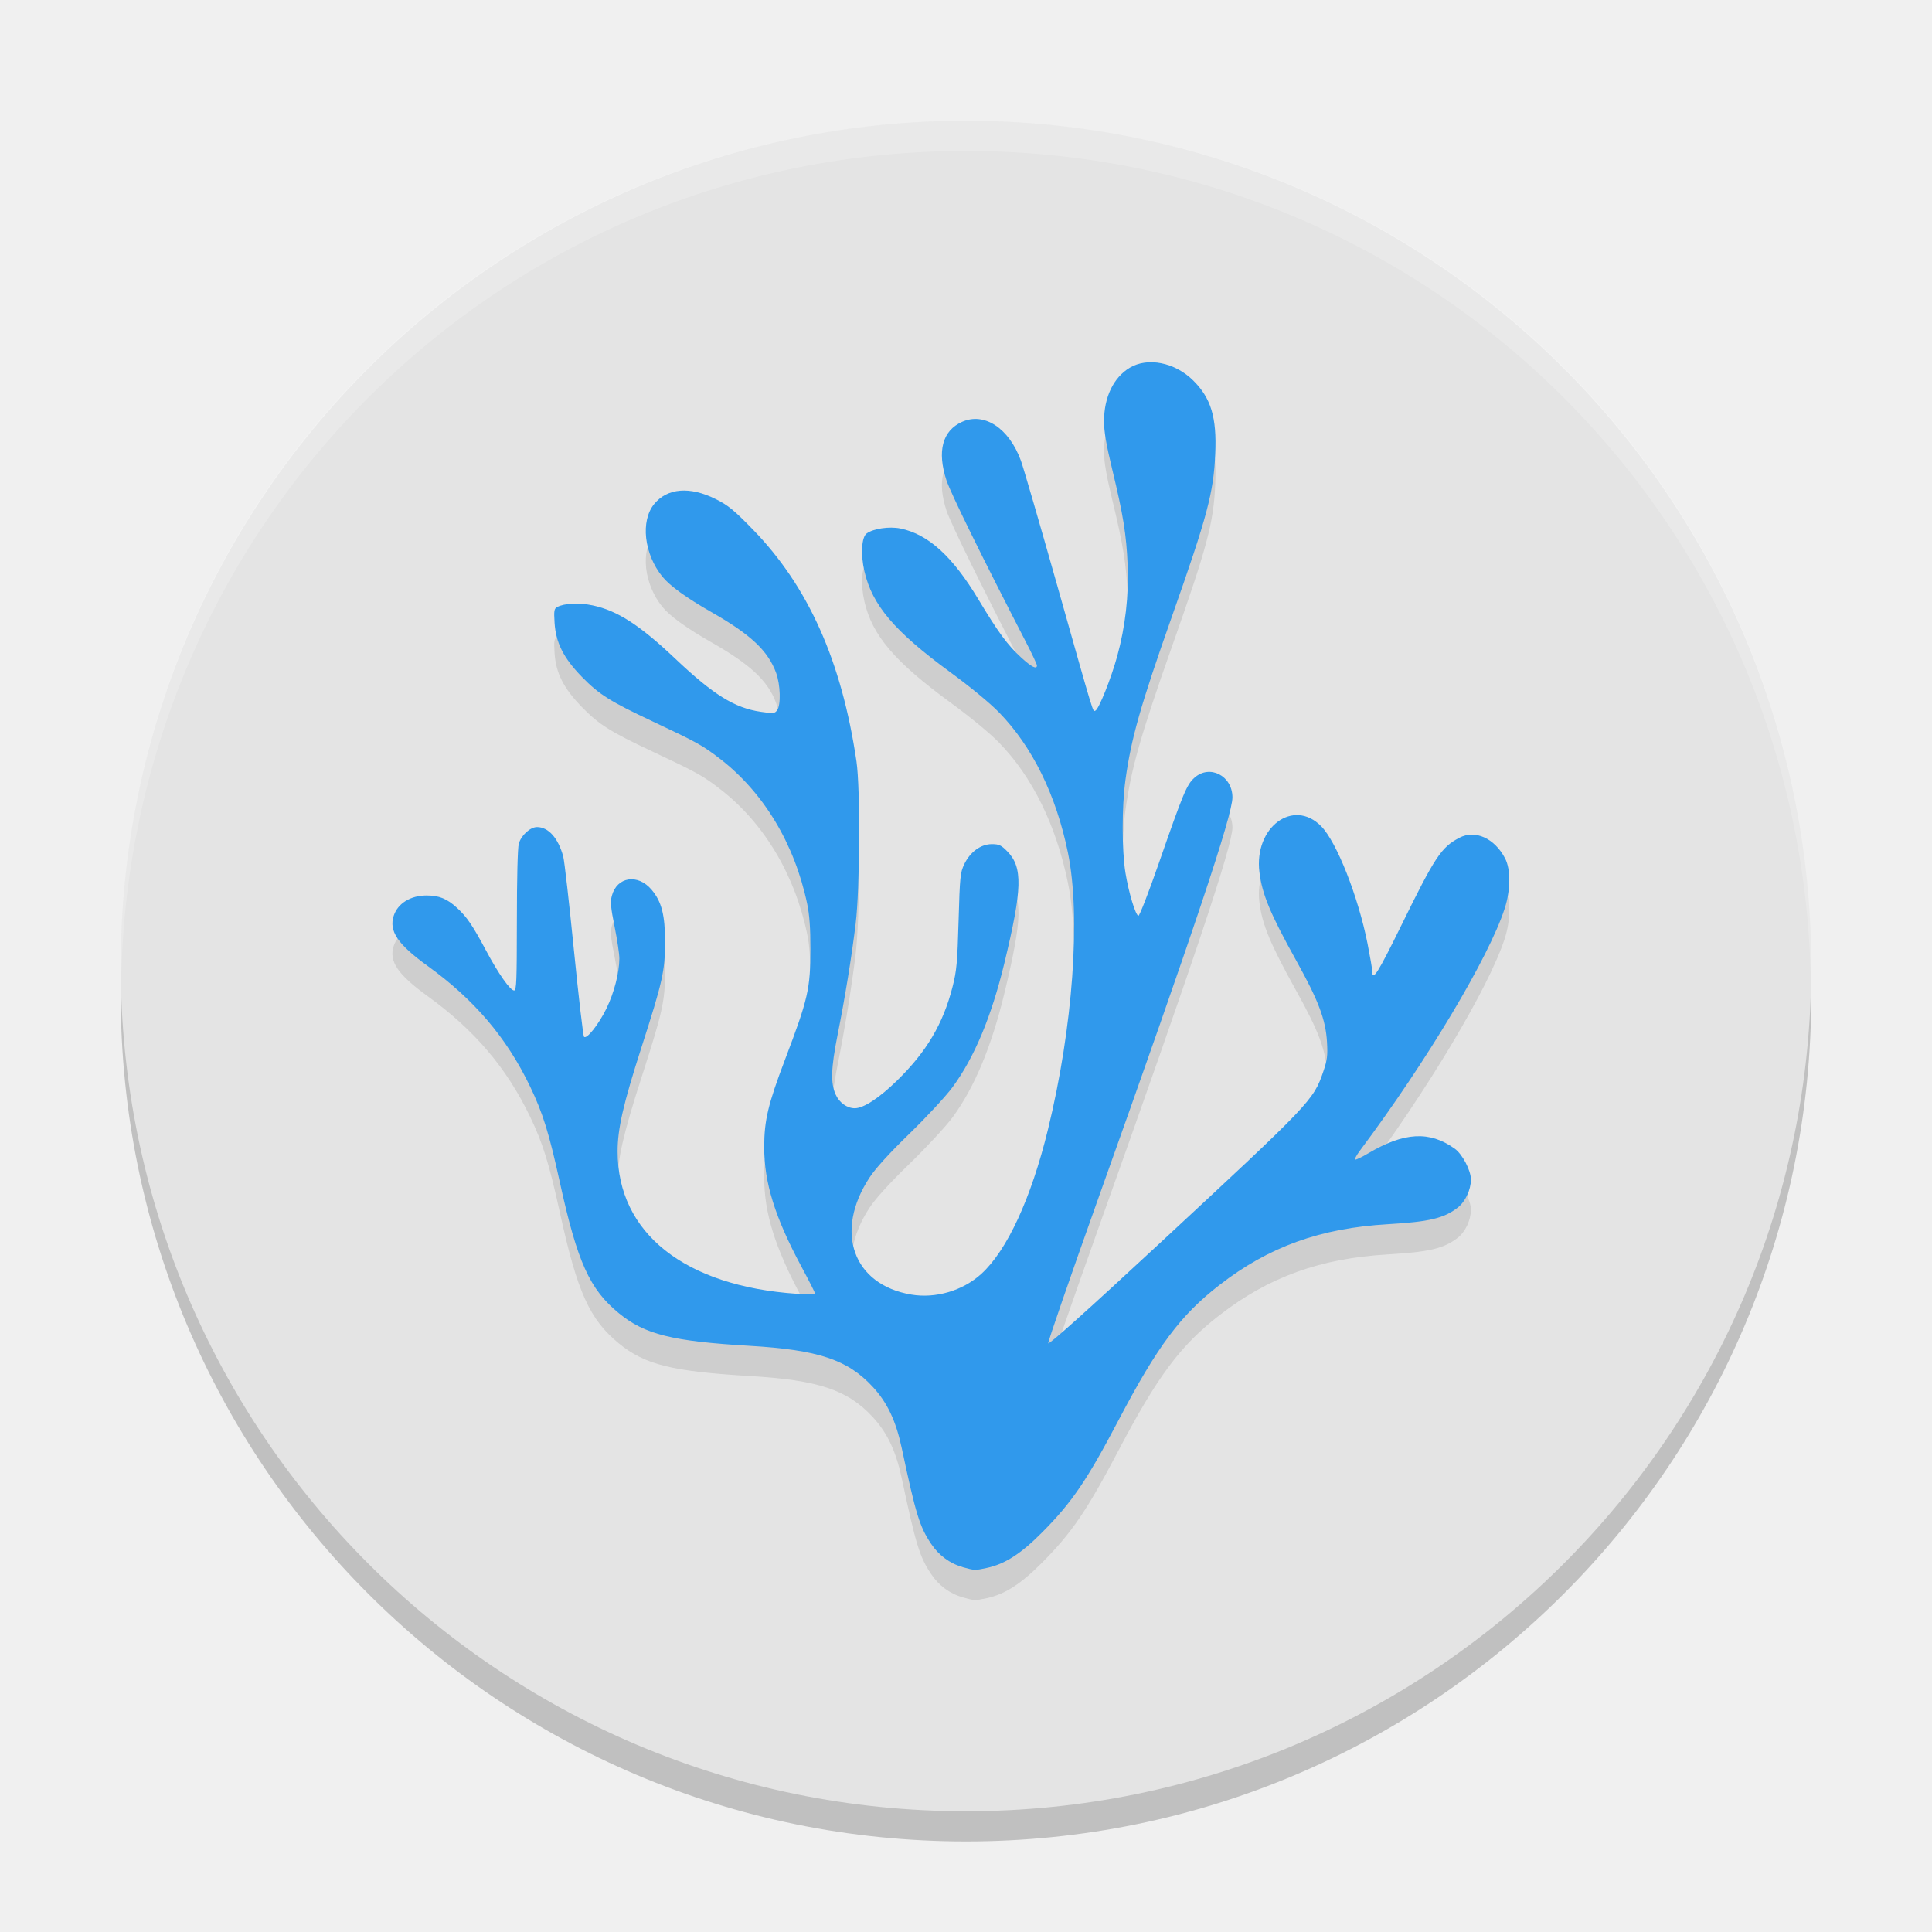
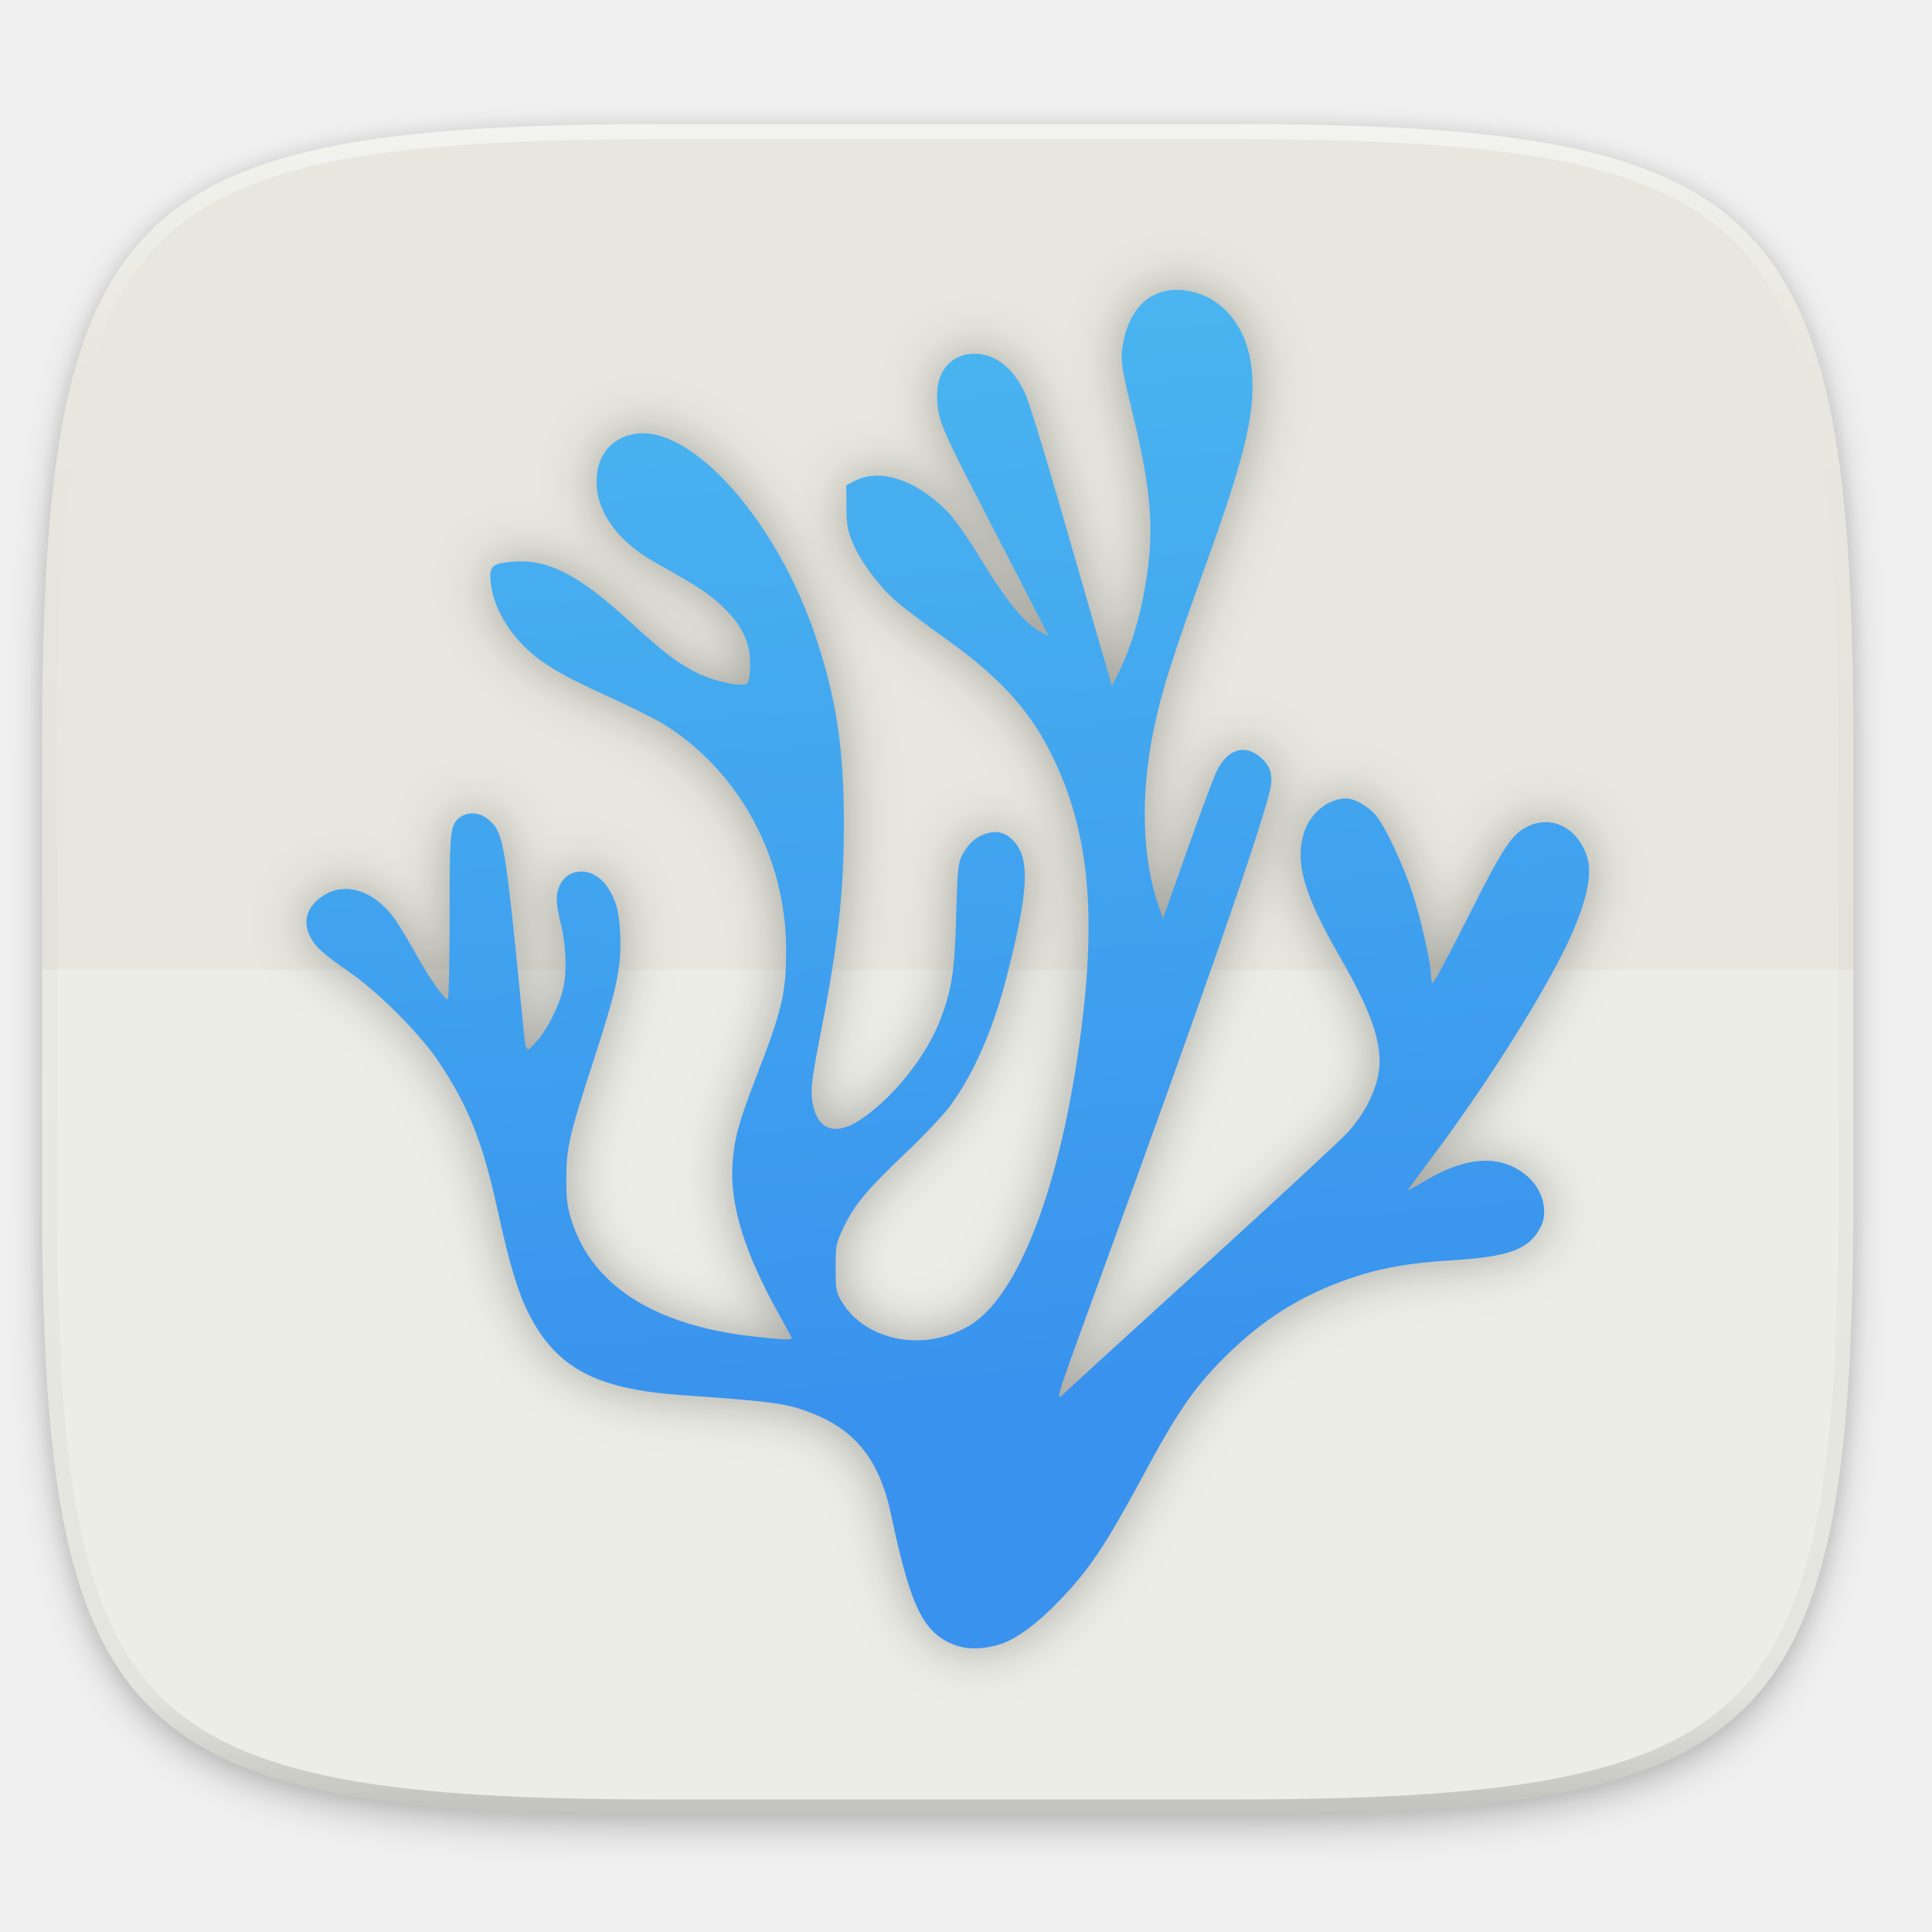
- <svg xmlns="http://www.w3.org/2000/svg" width="64" height="64" version="1">
-   <rect style="opacity:0.2" width="56" height="56" x="4" y="5" rx="28" ry="28" />
-   <rect style="fill:#e4e4e4" width="56" height="56" x="4" y="4" rx="28" ry="28" />
-   <path style="opacity:0.1" d="m 31.89,52.911 c -0.422,-0.116 -0.79,-0.387 -1.047,-0.772 -0.38,-0.568 -0.506,-0.98 -0.969,-3.158 -0.193,-0.908 -0.477,-1.512 -0.957,-2.033 -0.837,-0.909 -1.803,-1.231 -4.09,-1.366 -2.56,-0.151 -3.468,-0.377 -4.323,-1.077 -0.972,-0.795 -1.378,-1.694 -1.958,-4.34 -0.359,-1.635 -0.564,-2.295 -0.987,-3.175 -0.776,-1.616 -1.843,-2.871 -3.388,-3.988 -0.996,-0.72 -1.293,-1.157 -1.129,-1.664 0.133,-0.41 0.557,-0.674 1.084,-0.674 0.424,0 0.682,0.105 1.018,0.415 0.323,0.297 0.513,0.578 0.959,1.413 0.407,0.763 0.798,1.319 0.928,1.319 0.078,0 0.091,-0.322 0.091,-2.313 0,-1.384 0.025,-2.406 0.063,-2.545 0.076,-0.279 0.377,-0.555 0.605,-0.555 0.378,5.72e-4 0.702,0.365 0.868,0.975 0.038,0.138 0.196,1.526 0.352,3.084 0.156,1.558 0.307,2.857 0.336,2.888 0.087,0.094 0.484,-0.406 0.743,-0.937 0.254,-0.521 0.426,-1.185 0.428,-1.655 7e-4,-0.149 -0.07,-0.621 -0.157,-1.051 -0.129,-0.638 -0.146,-0.825 -0.092,-1.026 0.168,-0.637 0.864,-0.742 1.32,-0.199 0.33,0.393 0.444,0.839 0.442,1.728 0,0.963 -0.083,1.322 -0.78,3.488 -0.603,1.871 -0.793,2.701 -0.791,3.454 0,2.701 2.224,4.46 5.942,4.712 0.331,0.022 0.602,0.02 0.602,-0.006 0,-0.025 -0.207,-0.433 -0.461,-0.906 -0.873,-1.63 -1.227,-2.768 -1.227,-3.944 0,-0.885 0.128,-1.426 0.689,-2.901 0.767,-2.018 0.842,-2.346 0.842,-3.677 5.61e-4,-0.693 -0.031,-1.124 -0.108,-1.489 -0.417,-1.986 -1.445,-3.692 -2.895,-4.806 -0.575,-0.442 -0.747,-0.537 -2.217,-1.229 -1.414,-0.665 -1.782,-0.897 -2.348,-1.477 -0.608,-0.623 -0.865,-1.132 -0.907,-1.79 -0.025,-0.407 -0.015,-0.471 0.087,-0.526 0.234,-0.126 0.73,-0.148 1.174,-0.054 0.823,0.175 1.56,0.651 2.74,1.768 1.257,1.191 1.964,1.63 2.829,1.757 0.421,0.062 0.464,0.058 0.543,-0.053 0.129,-0.179 0.109,-0.847 -0.036,-1.242 -0.269,-0.728 -0.844,-1.268 -2.131,-2.001 -0.827,-0.471 -1.385,-0.873 -1.634,-1.18 -0.609,-0.75 -0.733,-1.848 -0.271,-2.408 0.437,-0.53 1.178,-0.59 2.033,-0.164 0.416,0.207 0.601,0.359 1.232,1.006 1.84,1.889 2.947,4.368 3.435,7.687 0.13,0.886 0.114,4.223 -0.028,5.382 -0.135,1.105 -0.347,2.416 -0.598,3.676 -0.217,1.092 -0.234,1.593 -0.067,1.969 0.123,0.276 0.378,0.461 0.637,0.461 0.292,0 0.81,-0.34 1.406,-0.923 0.974,-0.953 1.52,-1.876 1.832,-3.098 0.136,-0.533 0.16,-0.795 0.2,-2.184 0.042,-1.468 0.055,-1.6 0.188,-1.878 0.193,-0.406 0.549,-0.666 0.914,-0.666 0.237,0 0.309,0.034 0.509,0.237 0.521,0.531 0.503,1.229 -0.095,3.709 -0.427,1.768 -0.997,3.13 -1.72,4.11 -0.217,0.294 -0.855,0.983 -1.418,1.53 -0.676,0.657 -1.127,1.152 -1.328,1.459 -1.177,1.794 -0.549,3.551 1.384,3.877 0.809,0.136 1.705,-0.128 2.317,-0.684 0.853,-0.774 1.65,-2.497 2.208,-4.777 0.83,-3.388 1.096,-7.073 0.663,-9.182 -0.391,-1.908 -1.177,-3.507 -2.281,-4.642 -0.301,-0.31 -0.954,-0.848 -1.616,-1.332 -1.845,-1.351 -2.587,-2.223 -2.844,-3.344 -0.128,-0.556 -0.095,-1.122 0.07,-1.249 0.214,-0.163 0.751,-0.244 1.122,-0.168 0.919,0.188 1.726,0.92 2.577,2.337 0.669,1.113 0.975,1.529 1.433,1.946 0.34,0.309 0.513,0.394 0.513,0.253 0,-0.037 -0.163,-0.384 -0.363,-0.771 -1.451,-2.812 -2.493,-4.933 -2.634,-5.36 -0.316,-0.962 -0.136,-1.643 0.514,-1.936 0.737,-0.332 1.557,0.206 1.951,1.282 0.084,0.229 0.628,2.099 1.209,4.154 1.254,4.438 1.169,4.159 1.258,4.129 0.109,-0.036 0.517,-1.052 0.723,-1.8 0.27,-0.982 0.387,-2.005 0.346,-3.029 -0.041,-1.003 -0.145,-1.652 -0.511,-3.166 -0.197,-0.815 -0.271,-1.248 -0.271,-1.587 0,-0.801 0.313,-1.453 0.851,-1.776 0.597,-0.358 1.498,-0.178 2.101,0.419 0.593,0.587 0.785,1.222 0.733,2.428 -0.055,1.289 -0.263,2.071 -1.432,5.382 -1.042,2.951 -1.355,4.052 -1.543,5.425 -0.123,0.9 -0.121,2.321 0,3.077 0.109,0.661 0.33,1.393 0.428,1.424 0.035,0.011 0.338,-0.766 0.672,-1.727 0.819,-2.353 0.929,-2.618 1.185,-2.847 0.507,-0.454 1.259,-0.065 1.259,0.65 0,0.598 -1.264,4.375 -4.486,13.403 -0.899,2.52 -1.626,4.626 -1.616,4.68 0.014,0.063 1.3,-1.091 3.662,-3.283 5.048,-4.685 5.124,-4.764 5.451,-5.721 0.13,-0.384 0.148,-0.523 0.121,-0.982 -0.043,-0.735 -0.283,-1.369 -1.012,-2.679 -0.862,-1.55 -1.137,-2.208 -1.226,-2.941 -0.183,-1.49 1.125,-2.459 2.048,-1.518 0.513,0.522 1.222,2.321 1.533,3.883 0.085,0.431 0.156,0.843 0.156,0.914 0,0.362 0.191,0.061 0.962,-1.512 1.116,-2.276 1.322,-2.588 1.921,-2.904 0.526,-0.277 1.169,0.011 1.519,0.683 0.189,0.363 0.184,1.047 -0.014,1.658 -0.522,1.616 -2.579,5.056 -4.795,8.02 -0.123,0.164 -0.191,0.299 -0.151,0.299 0.041,0 0.23,-0.093 0.423,-0.207 1.192,-0.706 2.036,-0.752 2.868,-0.156 0.254,0.182 0.537,0.723 0.536,1.024 -0.001,0.341 -0.188,0.736 -0.439,0.93 -0.46,0.354 -0.941,0.468 -2.306,0.548 -2.246,0.131 -3.952,0.747 -5.589,2.018 -1.29,1.002 -2.044,2.012 -3.335,4.467 -1.05,1.998 -1.543,2.723 -2.525,3.714 -0.711,0.718 -1.242,1.06 -1.847,1.189 -0.395,0.084 -0.392,0.084 -0.805,-0.029 z" />
-   <path style="fill:#3099ec" d="m 31.89,51.911 c -0.422,-0.116 -0.79,-0.387 -1.047,-0.772 -0.38,-0.568 -0.506,-0.98 -0.969,-3.158 -0.193,-0.908 -0.477,-1.512 -0.957,-2.033 -0.837,-0.909 -1.803,-1.231 -4.09,-1.366 -2.56,-0.151 -3.468,-0.377 -4.323,-1.077 -0.972,-0.795 -1.378,-1.694 -1.958,-4.34 -0.359,-1.635 -0.564,-2.295 -0.987,-3.175 -0.776,-1.616 -1.843,-2.871 -3.388,-3.988 -0.996,-0.72 -1.293,-1.157 -1.129,-1.664 0.133,-0.41 0.557,-0.674 1.084,-0.674 0.424,0 0.682,0.105 1.018,0.415 0.323,0.297 0.513,0.578 0.959,1.413 0.407,0.763 0.798,1.319 0.928,1.319 0.078,0 0.091,-0.322 0.091,-2.313 0,-1.384 0.025,-2.406 0.063,-2.545 0.076,-0.279 0.377,-0.555 0.605,-0.555 0.378,5.72e-4 0.702,0.365 0.868,0.975 0.038,0.138 0.196,1.526 0.352,3.084 0.156,1.558 0.307,2.857 0.336,2.888 0.087,0.094 0.484,-0.406 0.743,-0.937 0.254,-0.521 0.426,-1.185 0.428,-1.655 7e-4,-0.149 -0.07,-0.621 -0.157,-1.051 -0.129,-0.638 -0.146,-0.825 -0.092,-1.026 0.168,-0.637 0.864,-0.742 1.32,-0.199 0.33,0.393 0.444,0.839 0.442,1.728 0,0.963 -0.083,1.322 -0.78,3.488 -0.603,1.871 -0.793,2.701 -0.791,3.454 0,2.701 2.224,4.46 5.942,4.712 0.331,0.022 0.602,0.02 0.602,-0.006 0,-0.025 -0.207,-0.433 -0.461,-0.906 -0.873,-1.63 -1.227,-2.768 -1.227,-3.944 0,-0.885 0.128,-1.426 0.689,-2.901 0.767,-2.018 0.842,-2.346 0.842,-3.677 5.61e-4,-0.693 -0.031,-1.124 -0.108,-1.489 -0.417,-1.986 -1.445,-3.692 -2.895,-4.806 -0.575,-0.442 -0.747,-0.537 -2.217,-1.229 -1.414,-0.665 -1.782,-0.897 -2.348,-1.477 -0.608,-0.623 -0.865,-1.132 -0.907,-1.79 -0.025,-0.407 -0.015,-0.471 0.087,-0.526 0.234,-0.126 0.73,-0.148 1.174,-0.054 0.823,0.175 1.56,0.651 2.74,1.768 1.257,1.191 1.964,1.63 2.829,1.757 0.421,0.062 0.464,0.058 0.543,-0.053 0.129,-0.179 0.109,-0.847 -0.036,-1.242 -0.269,-0.728 -0.844,-1.268 -2.131,-2.001 -0.827,-0.471 -1.385,-0.873 -1.634,-1.18 -0.609,-0.75 -0.733,-1.848 -0.271,-2.408 0.437,-0.53 1.178,-0.59 2.033,-0.164 0.416,0.207 0.601,0.359 1.232,1.006 1.84,1.889 2.947,4.368 3.435,7.687 0.13,0.886 0.114,4.223 -0.028,5.382 -0.135,1.105 -0.347,2.416 -0.598,3.676 -0.217,1.092 -0.234,1.593 -0.067,1.969 0.123,0.276 0.378,0.461 0.637,0.461 0.292,0 0.81,-0.34 1.406,-0.923 0.974,-0.953 1.52,-1.876 1.832,-3.098 0.136,-0.533 0.16,-0.795 0.2,-2.184 0.042,-1.468 0.055,-1.6 0.188,-1.878 0.193,-0.406 0.549,-0.666 0.914,-0.666 0.237,0 0.309,0.034 0.509,0.237 0.521,0.531 0.503,1.229 -0.095,3.709 -0.427,1.768 -0.997,3.13 -1.72,4.11 -0.217,0.294 -0.855,0.983 -1.418,1.53 -0.676,0.657 -1.127,1.152 -1.328,1.459 -1.177,1.794 -0.549,3.551 1.384,3.877 0.809,0.136 1.705,-0.128 2.317,-0.684 0.853,-0.774 1.65,-2.497 2.208,-4.777 0.83,-3.388 1.096,-7.073 0.663,-9.182 -0.391,-1.908 -1.177,-3.507 -2.281,-4.642 -0.301,-0.31 -0.954,-0.848 -1.616,-1.332 -1.845,-1.351 -2.587,-2.223 -2.844,-3.344 -0.128,-0.556 -0.095,-1.122 0.07,-1.249 0.214,-0.163 0.751,-0.244 1.122,-0.168 0.919,0.188 1.726,0.92 2.577,2.337 0.669,1.113 0.975,1.529 1.433,1.946 0.34,0.309 0.513,0.394 0.513,0.253 0,-0.037 -0.163,-0.384 -0.363,-0.771 -1.451,-2.812 -2.493,-4.933 -2.634,-5.36 -0.316,-0.962 -0.136,-1.643 0.514,-1.936 0.737,-0.332 1.557,0.206 1.951,1.282 0.084,0.229 0.628,2.099 1.209,4.154 1.254,4.438 1.169,4.159 1.258,4.129 0.109,-0.036 0.517,-1.052 0.723,-1.8 0.27,-0.982 0.387,-2.005 0.346,-3.029 -0.041,-1.003 -0.145,-1.652 -0.511,-3.166 -0.197,-0.815 -0.271,-1.248 -0.271,-1.587 0,-0.801 0.313,-1.453 0.851,-1.776 0.597,-0.358 1.498,-0.178 2.101,0.419 0.593,0.587 0.785,1.222 0.733,2.428 -0.055,1.289 -0.263,2.071 -1.432,5.382 -1.042,2.951 -1.355,4.052 -1.543,5.425 -0.123,0.9 -0.121,2.321 0,3.077 0.109,0.661 0.33,1.393 0.428,1.424 0.035,0.011 0.338,-0.766 0.672,-1.727 0.819,-2.353 0.929,-2.618 1.185,-2.847 0.507,-0.454 1.259,-0.065 1.259,0.65 0,0.598 -1.264,4.375 -4.486,13.403 -0.899,2.52 -1.626,4.626 -1.616,4.68 0.014,0.063 1.3,-1.091 3.662,-3.283 5.048,-4.685 5.124,-4.764 5.451,-5.721 0.13,-0.384 0.148,-0.523 0.121,-0.982 -0.043,-0.735 -0.283,-1.369 -1.012,-2.679 -0.862,-1.55 -1.137,-2.208 -1.226,-2.941 -0.183,-1.49 1.125,-2.459 2.048,-1.518 0.513,0.522 1.222,2.321 1.533,3.883 0.085,0.431 0.156,0.843 0.156,0.914 0,0.362 0.191,0.061 0.962,-1.512 1.116,-2.276 1.322,-2.588 1.921,-2.904 0.526,-0.277 1.169,0.011 1.519,0.683 0.189,0.363 0.184,1.047 -0.014,1.658 -0.522,1.616 -2.579,5.056 -4.795,8.02 -0.123,0.164 -0.191,0.299 -0.151,0.299 0.041,0 0.23,-0.093 0.423,-0.207 1.192,-0.706 2.036,-0.752 2.868,-0.156 0.254,0.182 0.537,0.723 0.536,1.024 -0.001,0.341 -0.188,0.736 -0.439,0.93 -0.46,0.354 -0.941,0.468 -2.306,0.548 -2.246,0.131 -3.952,0.747 -5.589,2.018 -1.29,1.002 -2.044,2.012 -3.335,4.467 -1.05,1.998 -1.543,2.723 -2.525,3.714 -0.711,0.718 -1.242,1.06 -1.847,1.189 -0.395,0.084 -0.392,0.084 -0.805,-0.029 z" />
-   <path style="fill:#ffffff;opacity:0.2" d="M 32 4 C 16.488 4 4 16.488 4 32 C 4 32.168 4.011 32.333 4.014 32.5 C 4.28 17.221 16.656 5 32 5 C 47.344 5 59.72 17.221 59.986 32.5 C 59.989 32.333 60 32.168 60 32 C 60 16.488 47.512 4 32 4 z" />
+ <svg xmlns="http://www.w3.org/2000/svg" width="256" height="256" version="1.1" viewBox="0 0 67.73 67.73">
+   <defs>
+     <linearGradient id="linearGradient1108" x1="296" x2="296" y1="-212" y2="236" gradientUnits="userSpaceOnUse">
+       <stop style="stop-color:#ffffff" offset="0" />
+       <stop style="stop-color:#ffffff;stop-opacity:.098" offset=".125" />
+       <stop style="stop-color:#000000;stop-opacity:.098" offset=".925" />
+       <stop style="stop-color:#000000;stop-opacity:.498" offset="1" />
+     </linearGradient>
+     <clipPath id="clipPath1082-3-36753">
+       <path d="M 361.938,-212 C 507.235,-212 528,-191.287 528,-46.125 V 70.125 C 528,215.286 507.235,236 361.938,236 H 214.062 C 68.765,236 48,215.286 48,70.125 V -46.125 C 48,-191.287 68.765,-212 214.062,-212 Z" style="fill:#8c59d9" />
+     </clipPath>
+     <filter id="filter904" x="-.02" y="-.03" width="1.046" height="1.05" style="color-interpolation-filters:sRGB">
+       <feGaussianBlur stdDeviation="2.32" />
+     </filter>
+     <filter id="filter4569" x="-.01" y="-.01" width="1.023" height="1.025" style="color-interpolation-filters:sRGB">
+       <feGaussianBlur stdDeviation="1.16" />
+     </filter>
+     <filter id="filter1024" x="-.05" y="-.05" width="1.099" height="1.093" style="color-interpolation-filters:sRGB">
+       <feGaussianBlur stdDeviation=".926" />
+     </filter>
+     <linearGradient id="linearGradient1010" x1="28.532" x2="31.549" y1="240.071" y2="278.263" gradientUnits="userSpaceOnUse">
+       <stop style="stop-color:#4ab5f0" offset="0" />
+       <stop style="stop-color:#3993ee" offset="1" />
+     </linearGradient>
+   </defs>
+   <g transform="translate(0,-229.2667)">
+     <path transform="matrix(.2645833 0 0 .2645833 -1.8735229e-8 232.6703)" d="m162.537 3.568c72.649 0 83.031 10.357 83.031 82.938v58.125c0 72.581-10.383 82.938-83.031 82.938h-73.937c-72.649 0-83.031-10.357-83.031-82.938v-58.125c0-72.581 10.383-82.938 83.031-82.938z" style="filter:url(#filter4569);opacity:.1" />
+     <path transform="matrix(.2645833 0 0 .2645833 -1.8735229e-8 232.6703)" d="m162.537 5.568c72.649 0 83.031 10.357 83.031 82.938v58.125c0 72.581-10.383 82.938-83.031 82.938h-73.937c-72.649 0-83.031-10.357-83.031-82.938v-58.125c0-72.581 10.383-82.938 83.031-82.938z" style="filter:url(#filter904);opacity:.2" />
+     <path d="m43.005 233.614c19.222 0 21.969 2.74 21.969 21.944v15.379c0 19.204-2.747 21.944-21.969 21.944h-19.563c-19.222 0-21.969-2.74-21.969-21.944v-15.379c0-19.204 2.747-21.944 21.969-21.944z" style="fill:#e7e7df" />
+     <path transform="matrix(.1322917 0 0 .1322917 -4.876802 261.6601)" d="M 361.938,-212 C 507.235,-212 528,-191.287 528,-46.125 V 70.125 C 528,215.286 507.235,236 361.938,236 H 214.062 C 68.765,236 48,215.286 48,70.125 V -46.125 C 48,-191.287 68.765,-212 214.062,-212 Z" clip-path="url(#clipPath1082-3-36753)" style="fill:none;opacity:.5;stroke-linecap:round;stroke-linejoin:round;stroke-width:8;stroke:url(#linearGradient1108)" />
+     <path d="m23.441 292.882c-19.222 0-21.969-2.739-21.969-21.935v-7.686h63.5v7.686c0 19.196-2.747 21.935-21.969 21.935z" style="fill:#ffffff;opacity:.25" />
+     <path d="m33.613 286.985c-1.218-0.397-1.666-1.269-2.374-4.615-0.399-1.887-1.216-2.942-2.748-3.549-0.898-0.356-1.344-0.418-4.635-0.65-2.965-0.208-4.352-0.952-5.319-2.85-0.378-0.742-0.671-1.714-1.087-3.609-0.527-2.4-1.015-3.634-2.051-5.195-0.642-0.968-2.094-2.433-3.121-3.15-0.979-0.684-1.215-0.896-1.401-1.259-0.237-0.466-0.16-0.904 0.222-1.26 0.771-0.719 1.866-0.495 2.677 0.549 0.138 0.178 0.477 0.729 0.752 1.223 0.502 0.903 1.045 1.686 1.168 1.686 0.037 0 0.066-1.279 0.066-2.888 0-3.099 0.017-3.254 0.384-3.511 0.287-0.201 0.696-0.157 0.997 0.107 0.513 0.45 0.569 0.781 1.171 6.929 0.128 1.311 0.101 1.265 0.493 0.834 0.375-0.413 0.79-1.233 0.934-1.846 0.137-0.586 0.107-1.507-0.074-2.249-0.185-0.76-0.194-1.059-0.042-1.379 0.312-0.658 1.182-0.642 1.649 0.031 0.318 0.458 0.433 0.877 0.469 1.705 0.049 1.114-0.116 1.897-0.921 4.364-0.869 2.664-0.968 3.093-0.969 4.197-7.03e-4 0.693 0.033 0.972 0.174 1.424 0.71 2.285 2.869 3.684 6.305 4.087 0.976 0.114 1.425 0.137 1.425 0.071 0-0.021-0.17-0.341-0.378-0.71-1.274-2.26-1.802-3.95-1.698-5.431 0.061-0.86 0.225-1.458 0.822-3.002 0.916-2.365 1.052-2.942 1.056-4.46 0.008-3.241-1.66-6.308-4.319-7.94-0.298-0.183-1.183-0.623-1.966-0.977-1.625-0.736-2.368-1.187-2.959-1.797-0.704-0.726-1.126-1.632-1.126-2.415 0-0.354 0.153-0.446 0.823-0.494 1.222-0.087 2.284 0.466 4.114 2.143 1.155 1.059 1.69 1.463 2.362 1.782 0.635 0.301 1.571 0.484 1.719 0.336 0.053-0.053 0.089-0.322 0.089-0.667 0-0.795-0.285-1.38-0.998-2.047-0.478-0.447-0.822-0.672-2.292-1.495-1.497-0.838-2.252-2.018-2.062-3.22 0.112-0.709 0.604-1.199 1.318-1.313 1.991-0.318 4.995 3.071 6.349 7.163 0.715 2.16 0.969 3.857 0.972 6.483 0.002 2.43-0.2 4.252-0.824 7.42-0.25 1.268-0.33 1.835-0.304 2.146 0.099 1.169 0.776 1.477 1.759 0.8 1.167-0.803 2.316-2.273 2.788-3.568 0.376-1.031 0.464-1.633 0.52-3.575 0.047-1.621 0.067-1.828 0.209-2.099 0.201-0.384 0.462-0.626 0.802-0.743 0.383-0.132 0.695-0.063 0.972 0.214 0.618 0.618 0.567 1.74-0.218 4.811-0.466 1.821-1.165 3.413-1.982 4.514-0.233 0.314-0.939 1.061-1.569 1.658-1.349 1.28-1.78 1.798-2.161 2.596-0.273 0.571-0.281 0.616-0.281 1.414 0 0.76 0.016 0.851 0.202 1.168 0.844 1.436 2.997 1.819 4.564 0.814 1.759-1.129 3.249-5.239 3.897-10.751 0.459-3.907 0.155-6.619-1.018-9.069-0.798-1.666-1.845-2.829-3.807-4.228-0.651-0.464-1.399-1.027-1.662-1.25-0.615-0.522-1.304-1.439-1.577-2.098-0.185-0.448-0.215-0.621-0.219-1.268l-0.005-0.75 0.334-0.169c0.868-0.438 2.169 0.01 3.226 1.109 0.227 0.236 0.697 0.897 1.044 1.468 1.036 1.704 1.646 2.448 2.275 2.774l0.208 0.108-0.332-0.659c-0.183-0.362-0.935-1.823-1.672-3.245-1.826-3.524-1.897-3.695-1.898-4.565-7.03e-4 -0.857 0.527-1.431 1.317-1.431 0.713 0 1.353 0.5 1.762 1.377 0.118 0.252 0.623 1.876 1.122 3.607 0.499 1.731 1.137 3.94 1.417 4.907l0.509 1.759 0.225-0.448c0.525-1.043 0.924-2.537 1.072-4.008 0.144-1.434-0.003-2.759-0.562-5.059-0.419-1.726-0.447-1.93-0.342-2.509 0.225-1.243 0.98-1.933 2.03-1.858 1.303 0.093 2.275 1.148 2.463 2.672 0.181 1.465-0.17 3.009-1.55 6.829-1.235 3.419-1.607 4.597-1.883 5.959-0.463 2.289-0.394 4.48 0.194 6.174l0.14 0.403 0.847-2.389c0.466-1.314 0.934-2.569 1.041-2.788 0.402-0.824 1.08-0.977 1.647-0.37 0.275 0.294 0.331 0.616 0.198 1.138-0.408 1.606-2.519 7.66-5.905 16.936-1.594 4.366-1.608 4.411-1.335 4.152 0.152-0.144 2.367-2.166 4.923-4.493 2.556-2.327 4.837-4.442 5.069-4.699 0.693-0.767 1.113-1.705 1.112-2.485-0.001-0.891-0.401-1.94-1.405-3.683-1.233-2.141-1.56-3.254-1.261-4.285 0.208-0.716 0.857-1.254 1.506-1.248 0.272 2e-3 0.747 0.269 1.008 0.567 0.327 0.372 0.955 1.7 1.31 2.766 0.281 0.845 0.643 2.462 0.643 2.872 0 0.126 0.026 0.246 0.058 0.265 0.032 0.02 0.587-1.016 1.234-2.3 1.244-2.47 1.539-2.918 2.105-3.191 0.849-0.411 1.755 0.058 2.077 1.074 0.217 0.684-0.091 1.865-0.898 3.452-0.944 1.855-2.777 4.716-4.482 6.995-0.484 0.647-0.891 1.2-0.904 1.229-0.013 0.029 0.25-0.113 0.585-0.314 1.491-0.896 2.715-0.949 3.616-0.158 0.528 0.463 0.728 1.225 0.461 1.754-0.402 0.795-1.098 1.058-3.129 1.18-1.489 0.09-2.537 0.278-3.584 0.642-1.718 0.598-3.059 1.444-4.378 2.76-1.072 1.07-1.635 1.888-2.843 4.127-1.348 2.498-1.883 3.297-2.948 4.404-0.738 0.766-1.417 1.28-1.967 1.489-0.513 0.195-1.152 0.239-1.554 0.109z" style="filter:url(#filter1024);opacity:.3" />
+     <path d="m33.613 286.985c-1.218-0.397-1.666-1.269-2.374-4.615-0.399-1.887-1.216-2.942-2.748-3.549-0.898-0.356-1.344-0.418-4.635-0.65-2.965-0.208-4.352-0.952-5.319-2.85-0.378-0.742-0.671-1.714-1.087-3.609-0.527-2.4-1.015-3.634-2.051-5.195-0.642-0.968-2.094-2.433-3.121-3.15-0.979-0.684-1.215-0.896-1.401-1.259-0.237-0.466-0.16-0.904 0.222-1.26 0.771-0.719 1.866-0.495 2.677 0.549 0.138 0.178 0.477 0.729 0.752 1.223 0.502 0.903 1.045 1.686 1.168 1.686 0.037 0 0.066-1.279 0.066-2.888 0-3.099 0.017-3.254 0.384-3.511 0.287-0.201 0.696-0.157 0.997 0.107 0.513 0.45 0.569 0.781 1.171 6.929 0.128 1.311 0.101 1.265 0.493 0.834 0.375-0.413 0.79-1.233 0.934-1.846 0.137-0.586 0.107-1.507-0.074-2.249-0.185-0.76-0.194-1.059-0.042-1.379 0.312-0.658 1.182-0.642 1.649 0.031 0.318 0.458 0.433 0.877 0.469 1.705 0.049 1.114-0.116 1.897-0.921 4.364-0.869 2.664-0.968 3.093-0.969 4.197-7.03e-4 0.693 0.033 0.972 0.174 1.424 0.71 2.285 2.869 3.684 6.305 4.087 0.976 0.114 1.425 0.137 1.425 0.071 0-0.021-0.17-0.341-0.378-0.71-1.274-2.26-1.802-3.95-1.698-5.431 0.061-0.86 0.225-1.458 0.822-3.002 0.916-2.365 1.052-2.942 1.056-4.46 0.008-3.241-1.66-6.308-4.319-7.94-0.298-0.183-1.183-0.623-1.966-0.977-1.625-0.736-2.368-1.187-2.959-1.797-0.704-0.726-1.126-1.632-1.126-2.415 0-0.354 0.153-0.446 0.823-0.494 1.222-0.087 2.284 0.466 4.114 2.143 1.155 1.059 1.69 1.463 2.362 1.782 0.635 0.301 1.571 0.484 1.719 0.336 0.053-0.053 0.089-0.322 0.089-0.667 0-0.795-0.285-1.38-0.998-2.047-0.478-0.447-0.822-0.672-2.292-1.495-1.497-0.838-2.252-2.018-2.062-3.22 0.112-0.709 0.604-1.199 1.318-1.313 1.991-0.318 4.995 3.071 6.349 7.163 0.715 2.16 0.969 3.857 0.972 6.483 0.002 2.43-0.2 4.252-0.824 7.42-0.25 1.268-0.33 1.835-0.304 2.146 0.099 1.169 0.776 1.477 1.759 0.8 1.167-0.803 2.316-2.273 2.788-3.568 0.376-1.031 0.464-1.633 0.52-3.575 0.047-1.621 0.067-1.828 0.209-2.099 0.201-0.384 0.462-0.626 0.802-0.743 0.383-0.132 0.695-0.063 0.972 0.214 0.618 0.618 0.567 1.74-0.218 4.811-0.466 1.821-1.165 3.413-1.982 4.514-0.233 0.314-0.939 1.061-1.569 1.658-1.349 1.28-1.78 1.798-2.161 2.596-0.273 0.571-0.281 0.616-0.281 1.414 0 0.76 0.016 0.851 0.202 1.168 0.844 1.436 2.997 1.819 4.564 0.814 1.759-1.129 3.249-5.239 3.897-10.751 0.459-3.907 0.155-6.619-1.018-9.069-0.798-1.666-1.845-2.829-3.807-4.228-0.651-0.464-1.399-1.027-1.662-1.25-0.615-0.522-1.304-1.439-1.577-2.098-0.185-0.448-0.215-0.621-0.219-1.268l-0.005-0.75 0.334-0.169c0.868-0.438 2.169 0.01 3.226 1.109 0.227 0.236 0.697 0.897 1.044 1.468 1.036 1.704 1.646 2.448 2.275 2.774l0.208 0.108-0.332-0.659c-0.183-0.362-0.935-1.823-1.672-3.245-1.826-3.524-1.897-3.695-1.898-4.565-7.03e-4 -0.857 0.527-1.431 1.317-1.431 0.713 0 1.353 0.5 1.762 1.377 0.118 0.252 0.623 1.876 1.122 3.607 0.499 1.731 1.137 3.94 1.417 4.907l0.509 1.759 0.225-0.448c0.525-1.043 0.924-2.537 1.072-4.008 0.144-1.434-0.003-2.759-0.562-5.059-0.419-1.726-0.447-1.93-0.342-2.509 0.225-1.243 0.98-1.933 2.03-1.858 1.303 0.093 2.275 1.148 2.463 2.672 0.181 1.465-0.17 3.009-1.55 6.829-1.235 3.419-1.607 4.597-1.883 5.959-0.463 2.289-0.394 4.48 0.194 6.174l0.14 0.403 0.847-2.389c0.466-1.314 0.934-2.569 1.041-2.788 0.402-0.824 1.08-0.977 1.647-0.37 0.275 0.294 0.331 0.616 0.198 1.138-0.408 1.606-2.519 7.66-5.905 16.936-1.594 4.366-1.608 4.411-1.335 4.152 0.152-0.144 2.367-2.166 4.923-4.493 2.556-2.327 4.837-4.442 5.069-4.699 0.693-0.767 1.113-1.705 1.112-2.485-0.001-0.891-0.401-1.94-1.405-3.683-1.233-2.141-1.56-3.254-1.261-4.285 0.208-0.716 0.857-1.254 1.506-1.248 0.272 2e-3 0.747 0.269 1.008 0.567 0.327 0.372 0.955 1.7 1.31 2.766 0.281 0.845 0.643 2.462 0.643 2.872 0 0.126 0.026 0.246 0.058 0.265 0.032 0.02 0.587-1.016 1.234-2.3 1.244-2.47 1.539-2.918 2.105-3.191 0.849-0.411 1.755 0.058 2.077 1.074 0.217 0.684-0.091 1.865-0.898 3.452-0.944 1.855-2.777 4.716-4.482 6.995-0.484 0.647-0.891 1.2-0.904 1.229-0.013 0.029 0.25-0.113 0.585-0.314 1.491-0.896 2.715-0.949 3.616-0.158 0.528 0.463 0.728 1.225 0.461 1.754-0.402 0.795-1.098 1.058-3.129 1.18-1.489 0.09-2.537 0.278-3.584 0.642-1.718 0.598-3.059 1.444-4.378 2.76-1.072 1.07-1.635 1.888-2.843 4.127-1.348 2.498-1.883 3.297-2.948 4.404-0.738 0.766-1.417 1.28-1.967 1.489-0.513 0.195-1.152 0.239-1.554 0.109z" style="fill:url(#linearGradient1010)" />
+   </g>
</svg>
